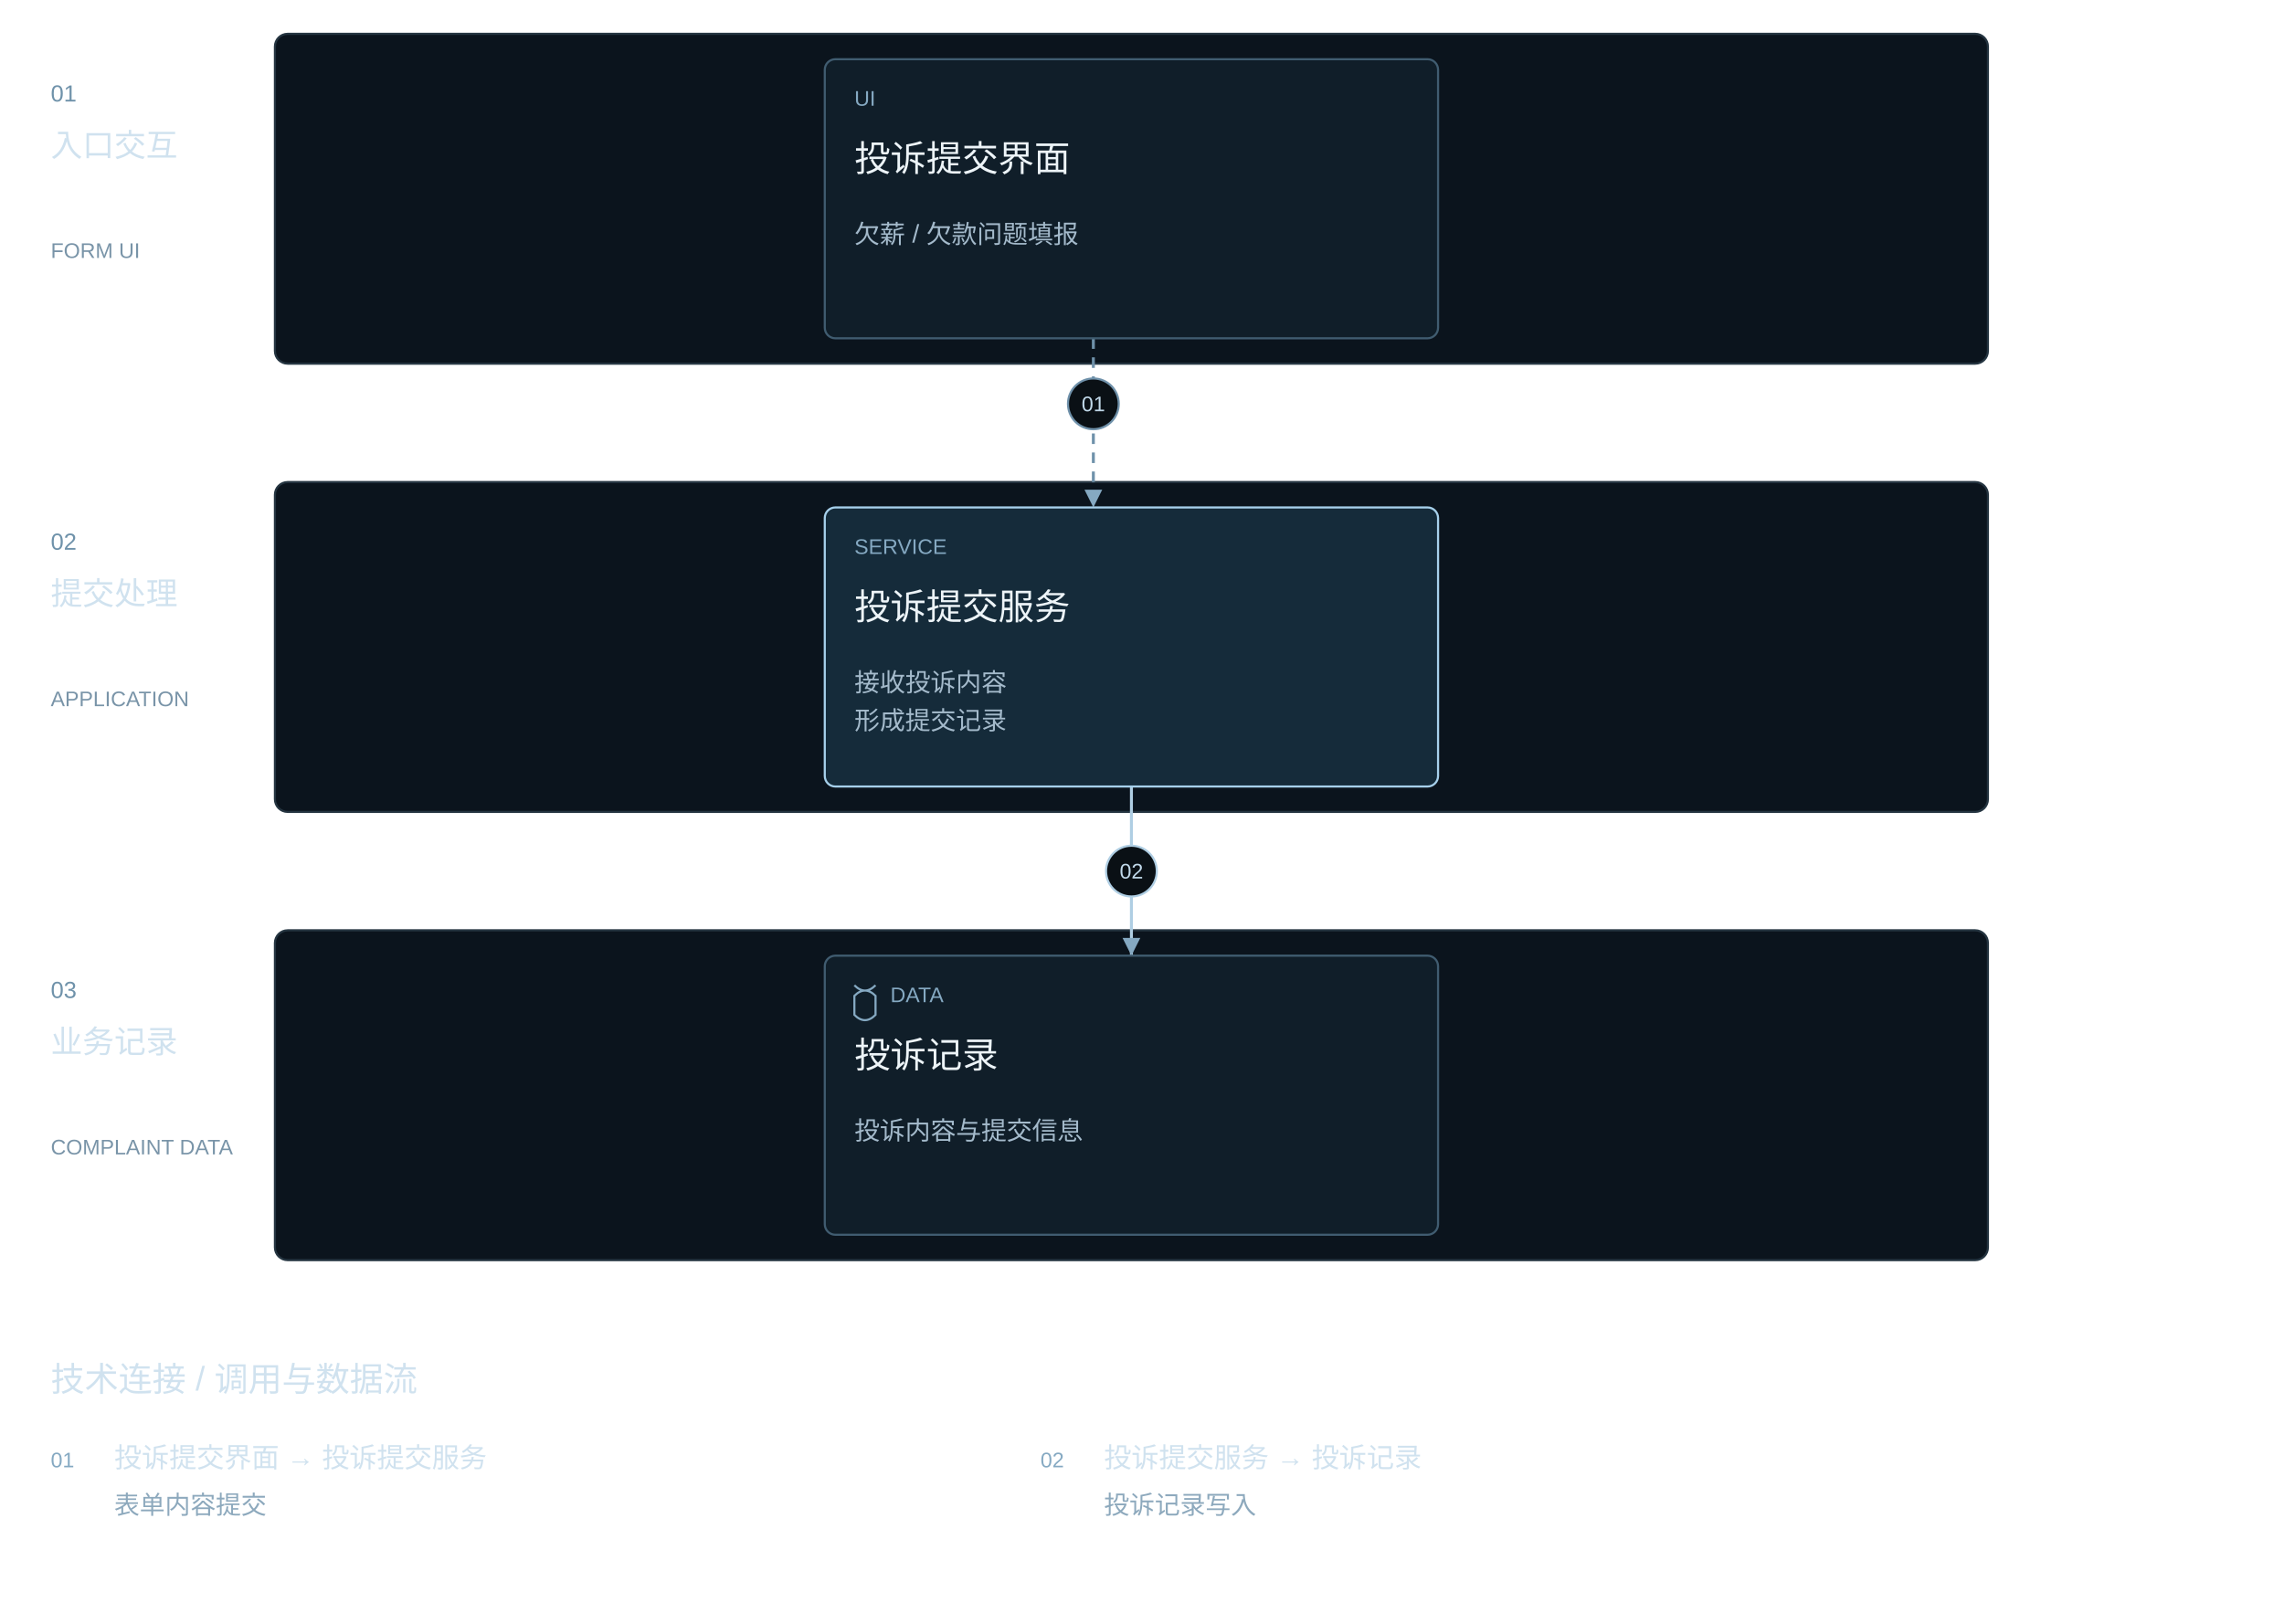
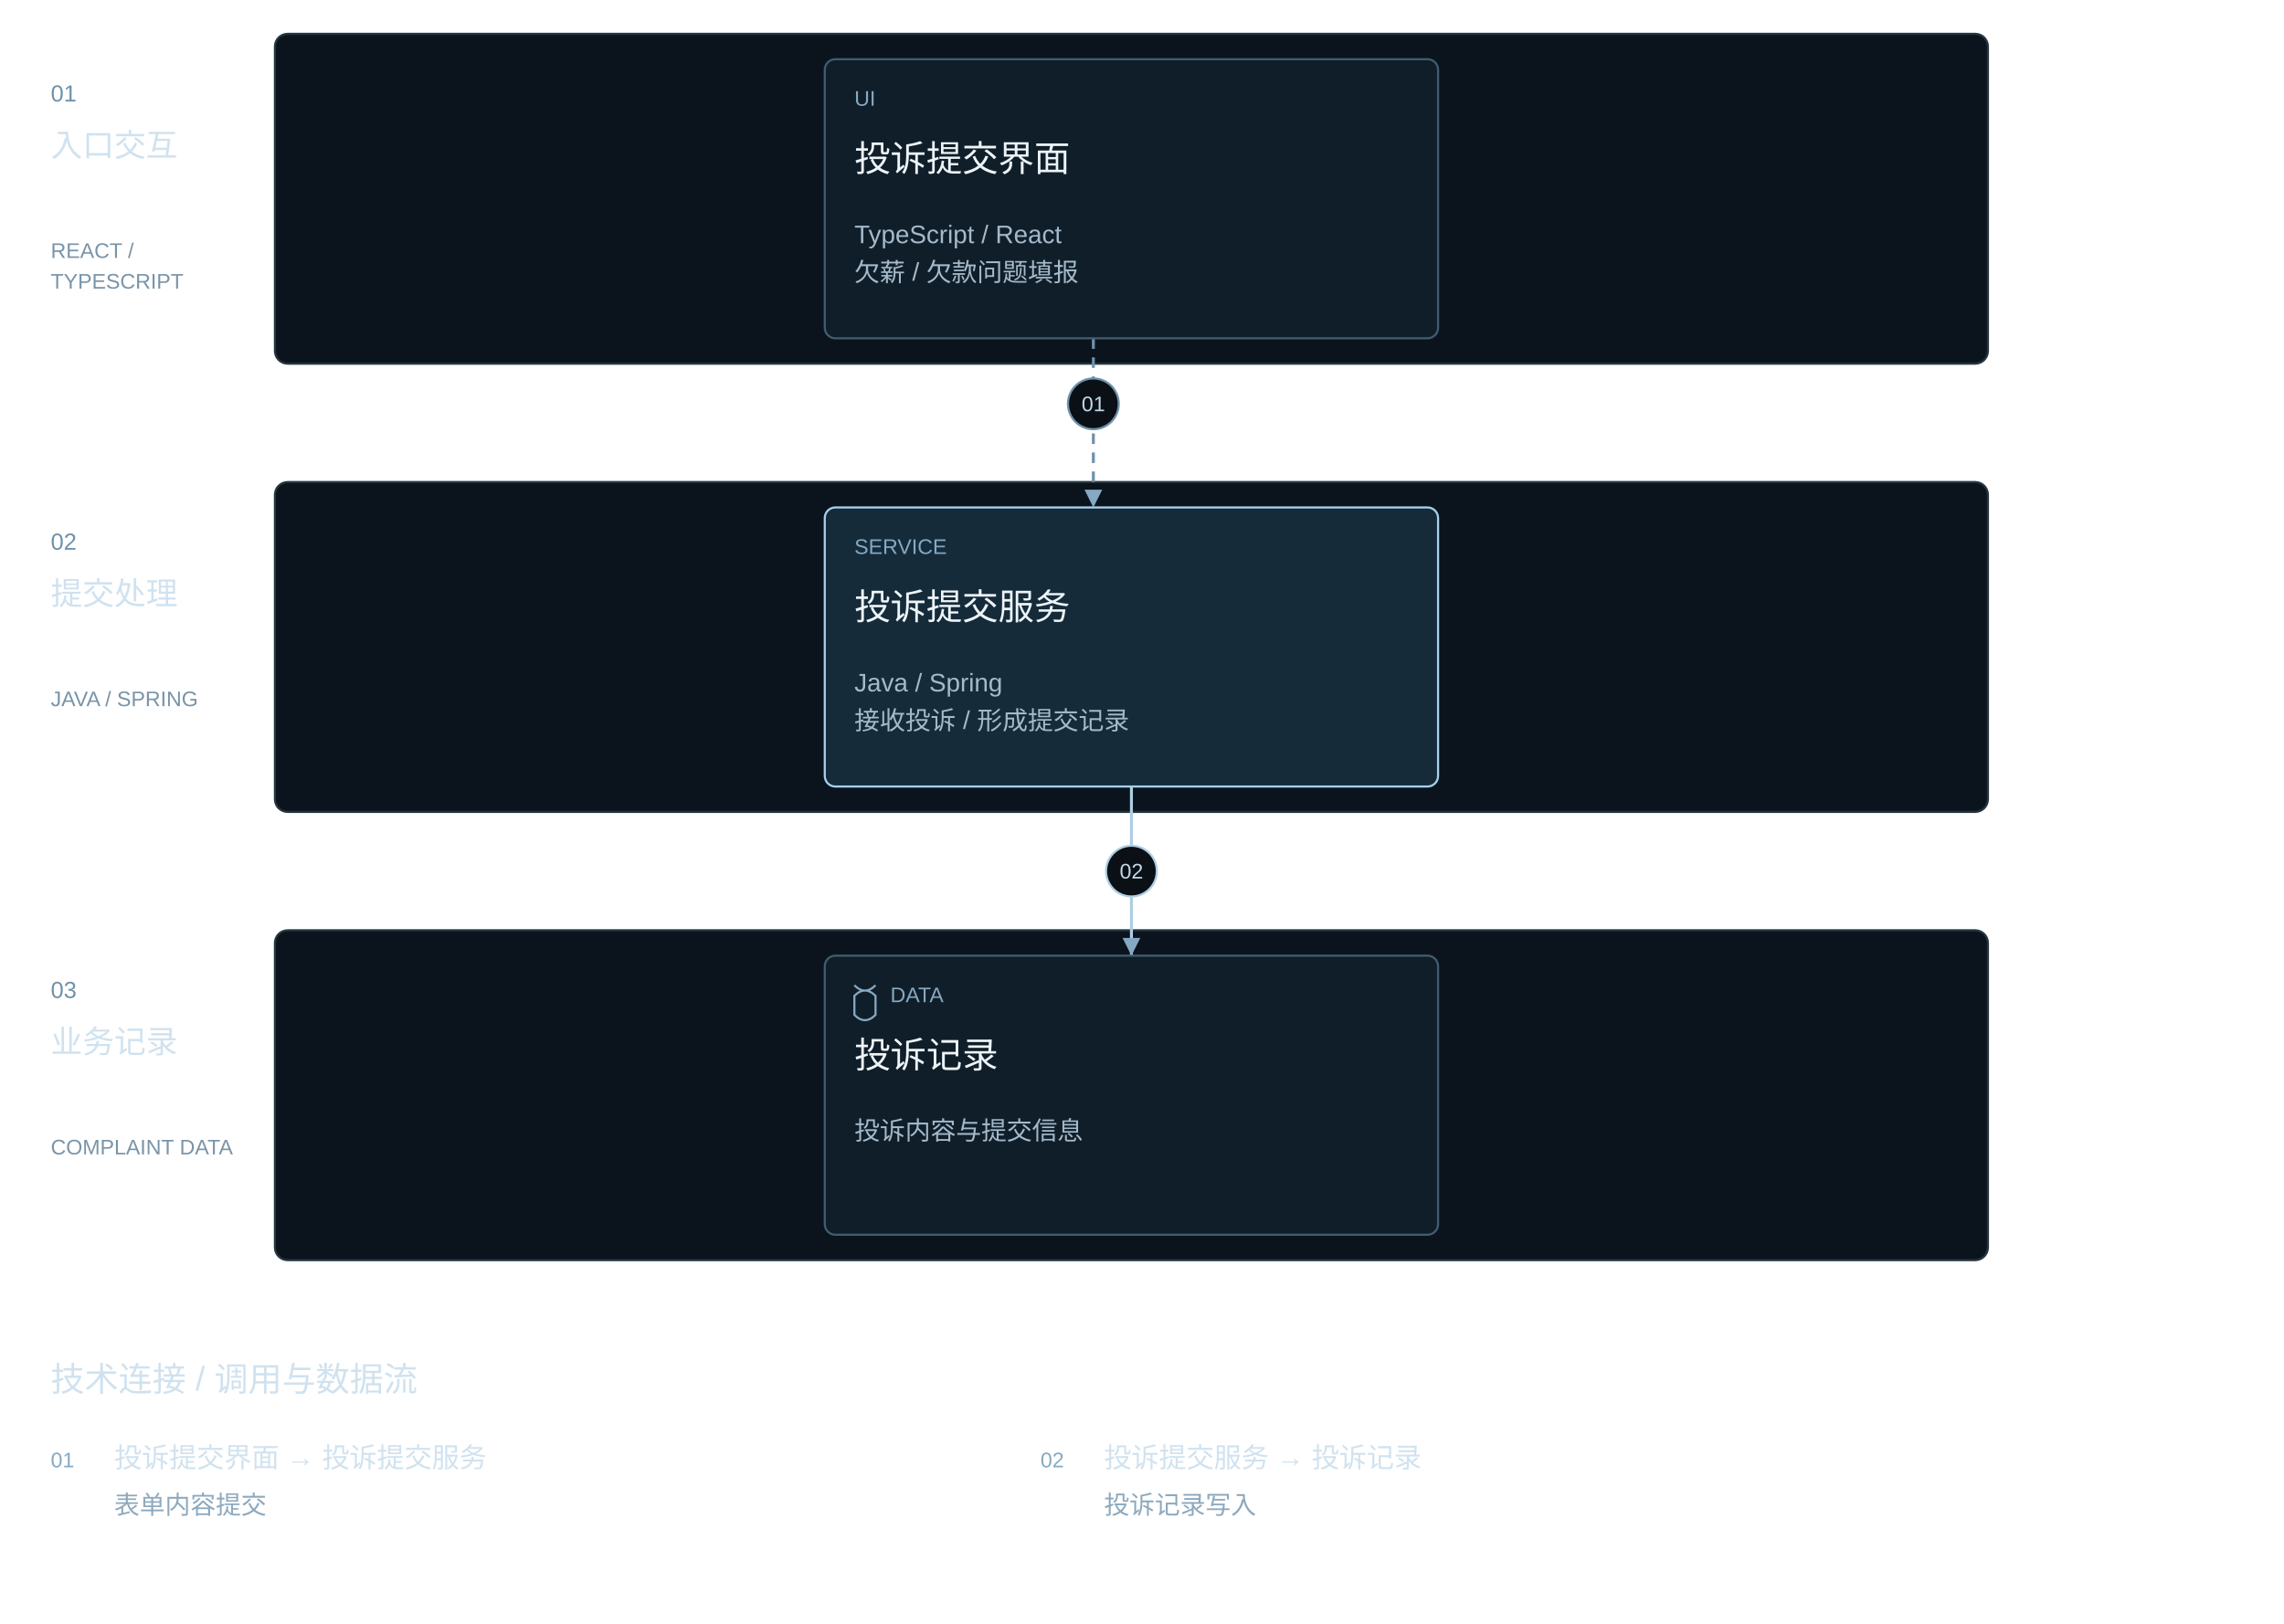
<svg xmlns="http://www.w3.org/2000/svg" viewBox="0 0 1080 768" role="img" aria-labelledby="title-wage-payment-complaints desc-wage-payment-complaints" style="font-family:Arial,'PingFang SC','Microsoft YaHei',sans-serif;background:#0a1015">
  <defs>
    <marker id="arrow-wage-payment-complaints" viewBox="0 0 10 10" refX="10" refY="5" markerWidth="6" markerHeight="6" orient="auto-start-reverse">
      <path d="M0 0 L10 5 L0 10" fill="#85a9c2" />
    </marker>
  </defs>
  <g data-layer="ui">
    <rect x="130" y="16" width="810" height="156" rx="6" fill="#0b141d" stroke="#253541" />
    <text x="24" y="48" fill="#6f92aa" font-size="11" text-anchor="start">
      <tspan x="24" dy="0">01</tspan>
    </text>
    <text x="24" y="74" fill="#d0e2ef" font-size="15" text-anchor="start">
      <tspan x="24" dy="0">入口交互</tspan>
    </text>
    <text x="24" y="122" fill="#7994a8" font-size="10" text-anchor="start">
-       <tspan x="24" dy="0">FORM UI</tspan>
+       <tspan x="24" dy="0">REACT /</tspan>
+       <tspan x="24" dy="14.5">TYPESCRIPT</tspan>
    </text>
  </g>
  <g data-layer="service">
    <rect x="130" y="228" width="810" height="156" rx="6" fill="#0b141d" stroke="#253541" />
    <text x="24" y="260" fill="#6f92aa" font-size="11" text-anchor="start">
      <tspan x="24" dy="0">02</tspan>
    </text>
    <text x="24" y="286" fill="#d0e2ef" font-size="15" text-anchor="start">
      <tspan x="24" dy="0">提交处理</tspan>
    </text>
    <text x="24" y="334" fill="#7994a8" font-size="10" text-anchor="start">
-       <tspan x="24" dy="0">APPLICATION</tspan>
+       <tspan x="24" dy="0">JAVA / SPRING</tspan>
    </text>
  </g>
  <g data-layer="data">
    <rect x="130" y="440" width="810" height="156" rx="6" fill="#0b141d" stroke="#253541" />
    <text x="24" y="472" fill="#6f92aa" font-size="11" text-anchor="start">
      <tspan x="24" dy="0">03</tspan>
    </text>
    <text x="24" y="498" fill="#d0e2ef" font-size="15" text-anchor="start">
      <tspan x="24" dy="0">业务记录</tspan>
    </text>
    <text x="24" y="546" fill="#7994a8" font-size="10" text-anchor="start">
      <tspan x="24" dy="0">COMPLAINT DATA</tspan>
    </text>
  </g>
  <g data-edge="01">
    <path d="M517 160 V191 H517 V240" fill="none" stroke="#6f91aa" stroke-width="1.4" stroke-dasharray="5 4" marker-end="url(#arrow-wage-payment-complaints)" />
    <circle cx="517" cy="191" r="12" fill="#0a1015" stroke="#6f91aa" />
    <text x="517" y="194.5" fill="#c1d9ea" font-size="10" text-anchor="middle">
      <tspan x="517" dy="0">01</tspan>
    </text>
  </g>
  <g data-edge="02">
    <path d="M535 372 V412 H535 V452" fill="none" stroke="#afcee3" stroke-width="1.4" marker-end="url(#arrow-wage-payment-complaints)" />
    <circle cx="535" cy="412" r="12" fill="#0a1015" stroke="#afcee3" />
    <text x="535" y="415.5" fill="#c1d9ea" font-size="10" text-anchor="middle">
      <tspan x="535" dy="0">02</tspan>
    </text>
  </g>
  <g data-node="form">
    <rect x="390" y="28" width="290" height="132" rx="5" fill="#101e29" stroke="#405c70" />
    <text x="404" y="50" fill="#85a9c2" font-size="10" text-anchor="start">
      <tspan x="404" dy="0">UI</tspan>
    </text>
    <text x="404" y="81" fill="#edf4f8" font-size="17" text-anchor="start">
      <tspan x="404" dy="0">投诉提交界面</tspan>
    </text>
    <text x="404" y="115" fill="#a4bacb" font-size="12" text-anchor="start">
-       <tspan x="404" dy="0">欠薪 / 欠款问题填报</tspan>
+       <tspan x="404" dy="0">TypeScript / React</tspan>
+       <tspan x="404" dy="18">欠薪 / 欠款问题填报</tspan>
    </text>
  </g>
  <g data-node="submission">
    <rect x="390" y="240" width="290" height="132" rx="5" fill="#152b3a" stroke="#a6d0eb" />
    <text x="404" y="262" fill="#85a9c2" font-size="10" text-anchor="start">
      <tspan x="404" dy="0">SERVICE</tspan>
    </text>
    <text x="404" y="293" fill="#edf4f8" font-size="17" text-anchor="start">
      <tspan x="404" dy="0">投诉提交服务</tspan>
    </text>
    <text x="404" y="327" fill="#a4bacb" font-size="12" text-anchor="start">
-       <tspan x="404" dy="0">接收投诉内容</tspan>
-       <tspan x="404" dy="18">形成提交记录</tspan>
+       <tspan x="404" dy="0">Java / Spring</tspan>
+       <tspan x="404" dy="18">接收投诉 / 形成提交记录</tspan>
    </text>
  </g>
  <g data-node="records">
    <rect x="390" y="452" width="290" height="132" rx="5" fill="#101e29" stroke="#405c70" />
    <path d="M404 471 q5 -5 10 0 v9 q-5 5 -10 0 z m0 -5 q5 5 10 0" fill="none" stroke="#85a9c2" />
    <text x="421" y="474" fill="#85a9c2" font-size="10" text-anchor="start">
      <tspan x="421" dy="0">DATA</tspan>
    </text>
    <text x="404" y="505" fill="#edf4f8" font-size="17" text-anchor="start">
      <tspan x="404" dy="0">投诉记录</tspan>
    </text>
    <text x="404" y="539" fill="#a4bacb" font-size="12" text-anchor="start">
      <tspan x="404" dy="0">投诉内容与提交信息</tspan>
    </text>
  </g>
  <text x="24" y="658" fill="#d0e2ef" font-size="16" text-anchor="start">
    <tspan x="24" dy="0">技术连接 / 调用与数据流</tspan>
  </text>
  <text x="24" y="694" fill="#85a9c2" font-size="10" text-anchor="start">
    <tspan x="24" dy="0">01</tspan>
  </text>
  <text x="54" y="694" fill="#d0e2ef" font-size="13" text-anchor="start">
    <tspan x="54" dy="0">投诉提交界面 → 投诉提交服务</tspan>
  </text>
  <text x="54" y="716" fill="#8da9bd" font-size="12" text-anchor="start">
    <tspan x="54" dy="0">表单内容提交</tspan>
  </text>
  <text x="492" y="694" fill="#85a9c2" font-size="10" text-anchor="start">
    <tspan x="492" dy="0">02</tspan>
  </text>
  <text x="522" y="694" fill="#d0e2ef" font-size="13" text-anchor="start">
    <tspan x="522" dy="0">投诉提交服务 → 投诉记录</tspan>
  </text>
  <text x="522" y="716" fill="#8da9bd" font-size="12" text-anchor="start">
    <tspan x="522" dy="0">投诉记录写入</tspan>
  </text>
</svg>
